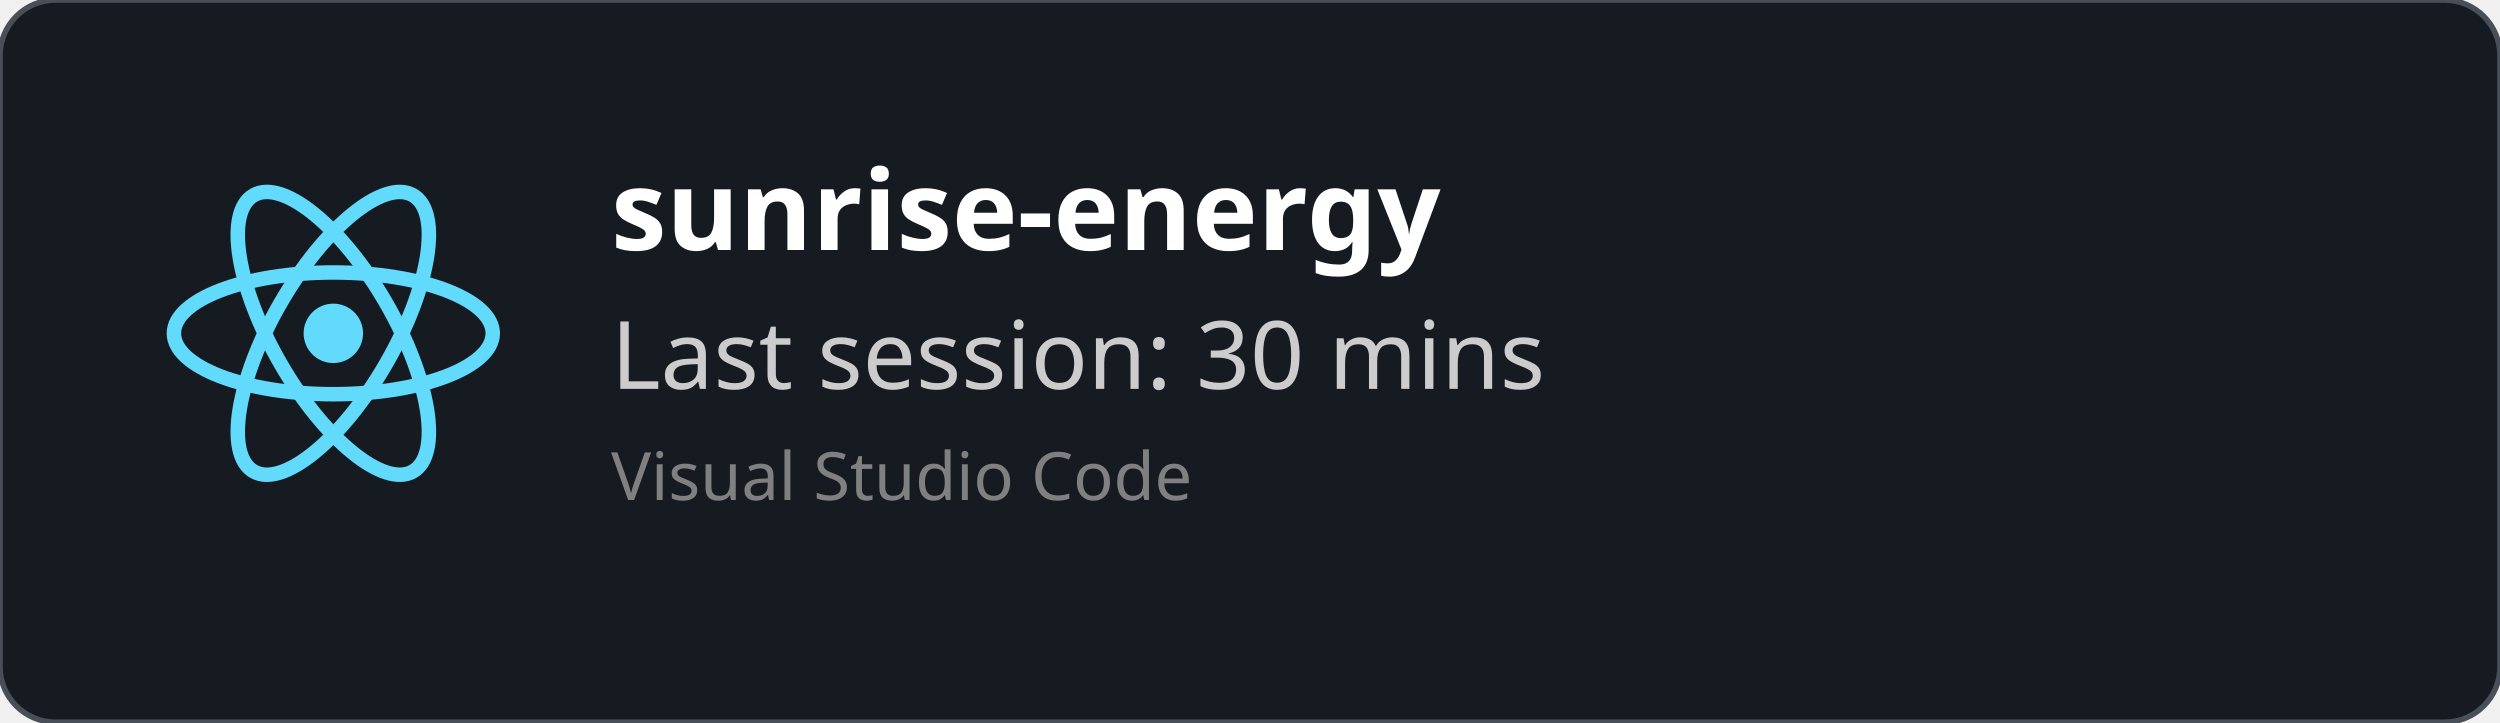
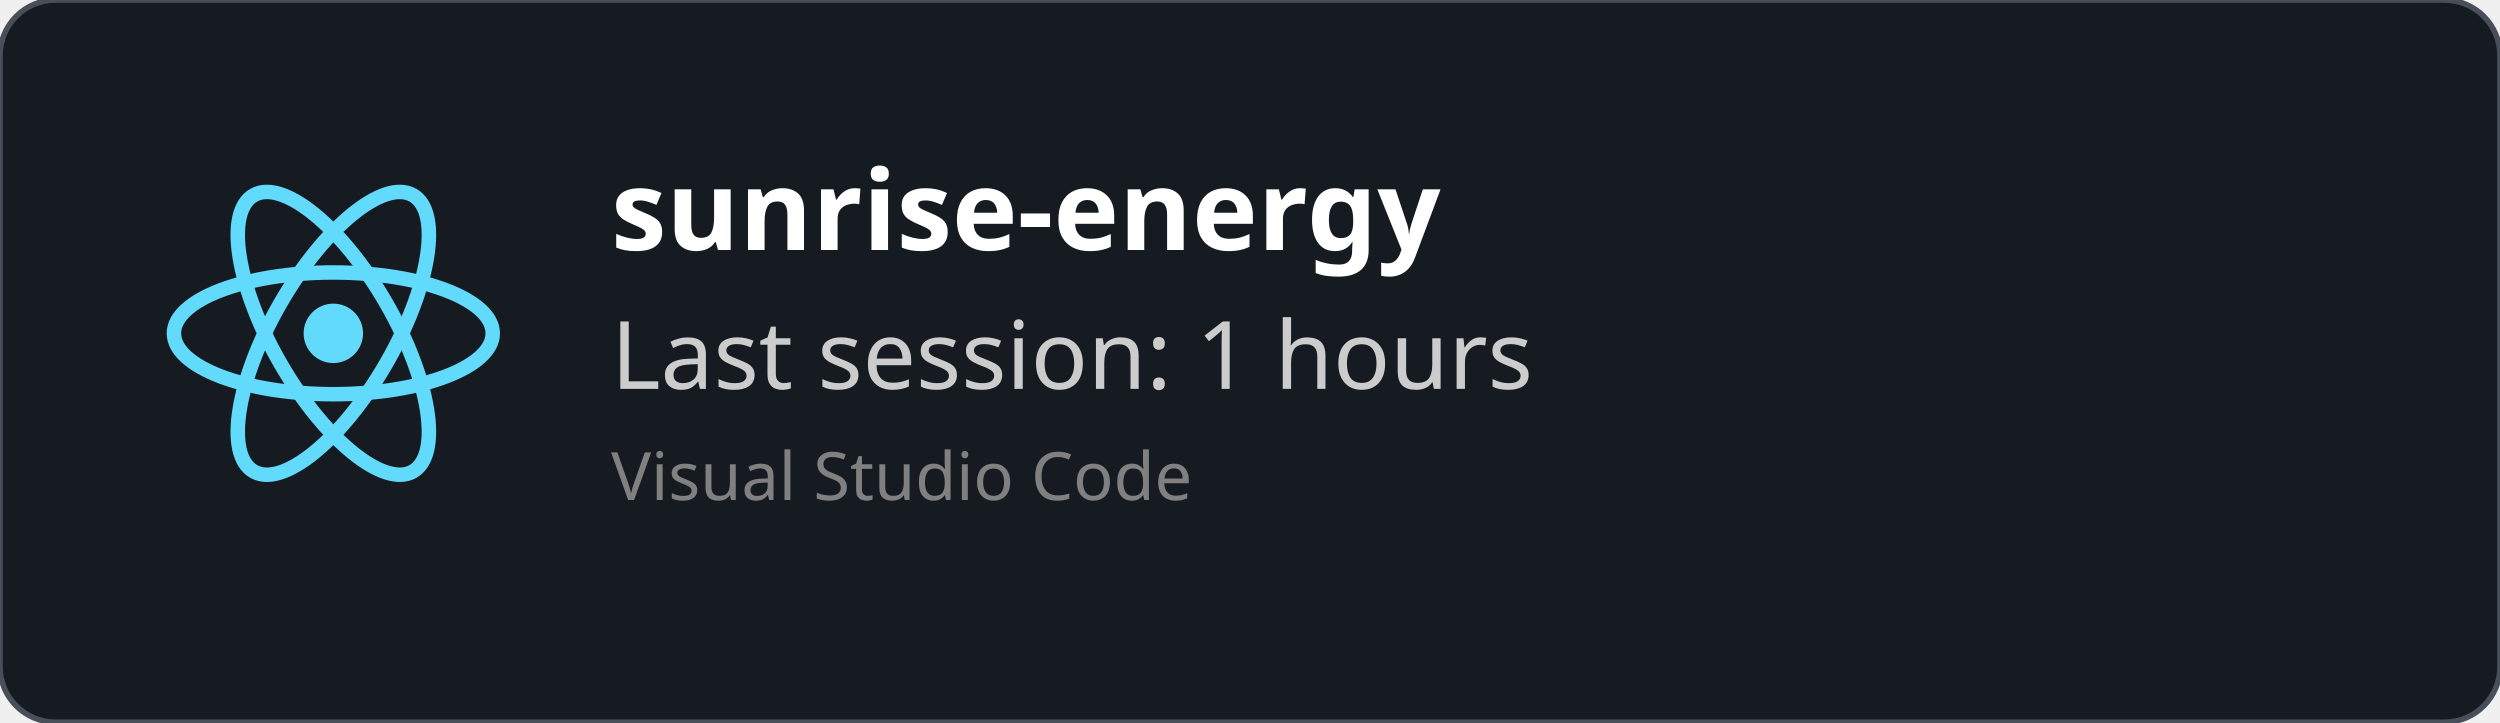
<svg xmlns="http://www.w3.org/2000/svg" width="450" height="130" viewBox="0 0 450 130" fill="none" role="img">
  <style>
    *{
        font-family: 'Segoe UI', Ubuntu, monospace
    }
    </style>
  <defs>
    <clipPath id="horizontalClip" x="20" y="20" width="500" height="200">
      <rect x="90" y="20" width="300" height="50" />
    </clipPath>
  </defs>
  <rect width="450" height="130" fill="rgba(22,27,34)" stroke="#484f58" stroke-width="1" fill-opacity="1" stroke-opacity="1" x="0" y="0" rx="10px" ry="10px">
    </rect>
  <svg height="60" width="60" x="30" y="30" viewBox="-11.5 -10.232 23 20.463">
    <circle cx="0" cy="0" r="2.05" fill="#61dafb" />
    <g stroke="#61dafb" stroke-width="1" fill="none">
      <ellipse rx="11" ry="4.2" />
      <ellipse rx="11" ry="4.2" transform="rotate(60)" />
      <ellipse rx="11" ry="4.2" transform="rotate(120)" />
    </g>
  </svg>
  <text x="110" y="45" font-size="20" clip-path="url(#horizontalClip)" font-weight="bold" font-family="Ubuntu" fill="white">
    sunrise-energy
    </text>
  <text x="110" y="70" font-size="17px" font-family="Ubuntu" fill="#ccc">
-     Last session: 30 mins
+     Last session: 1 hours
    </text>
  <text x="110" y="90" font-size="12px" font-family="Ubuntu" fill="grey">
    Visual Studio Code
    </text>
</svg>
